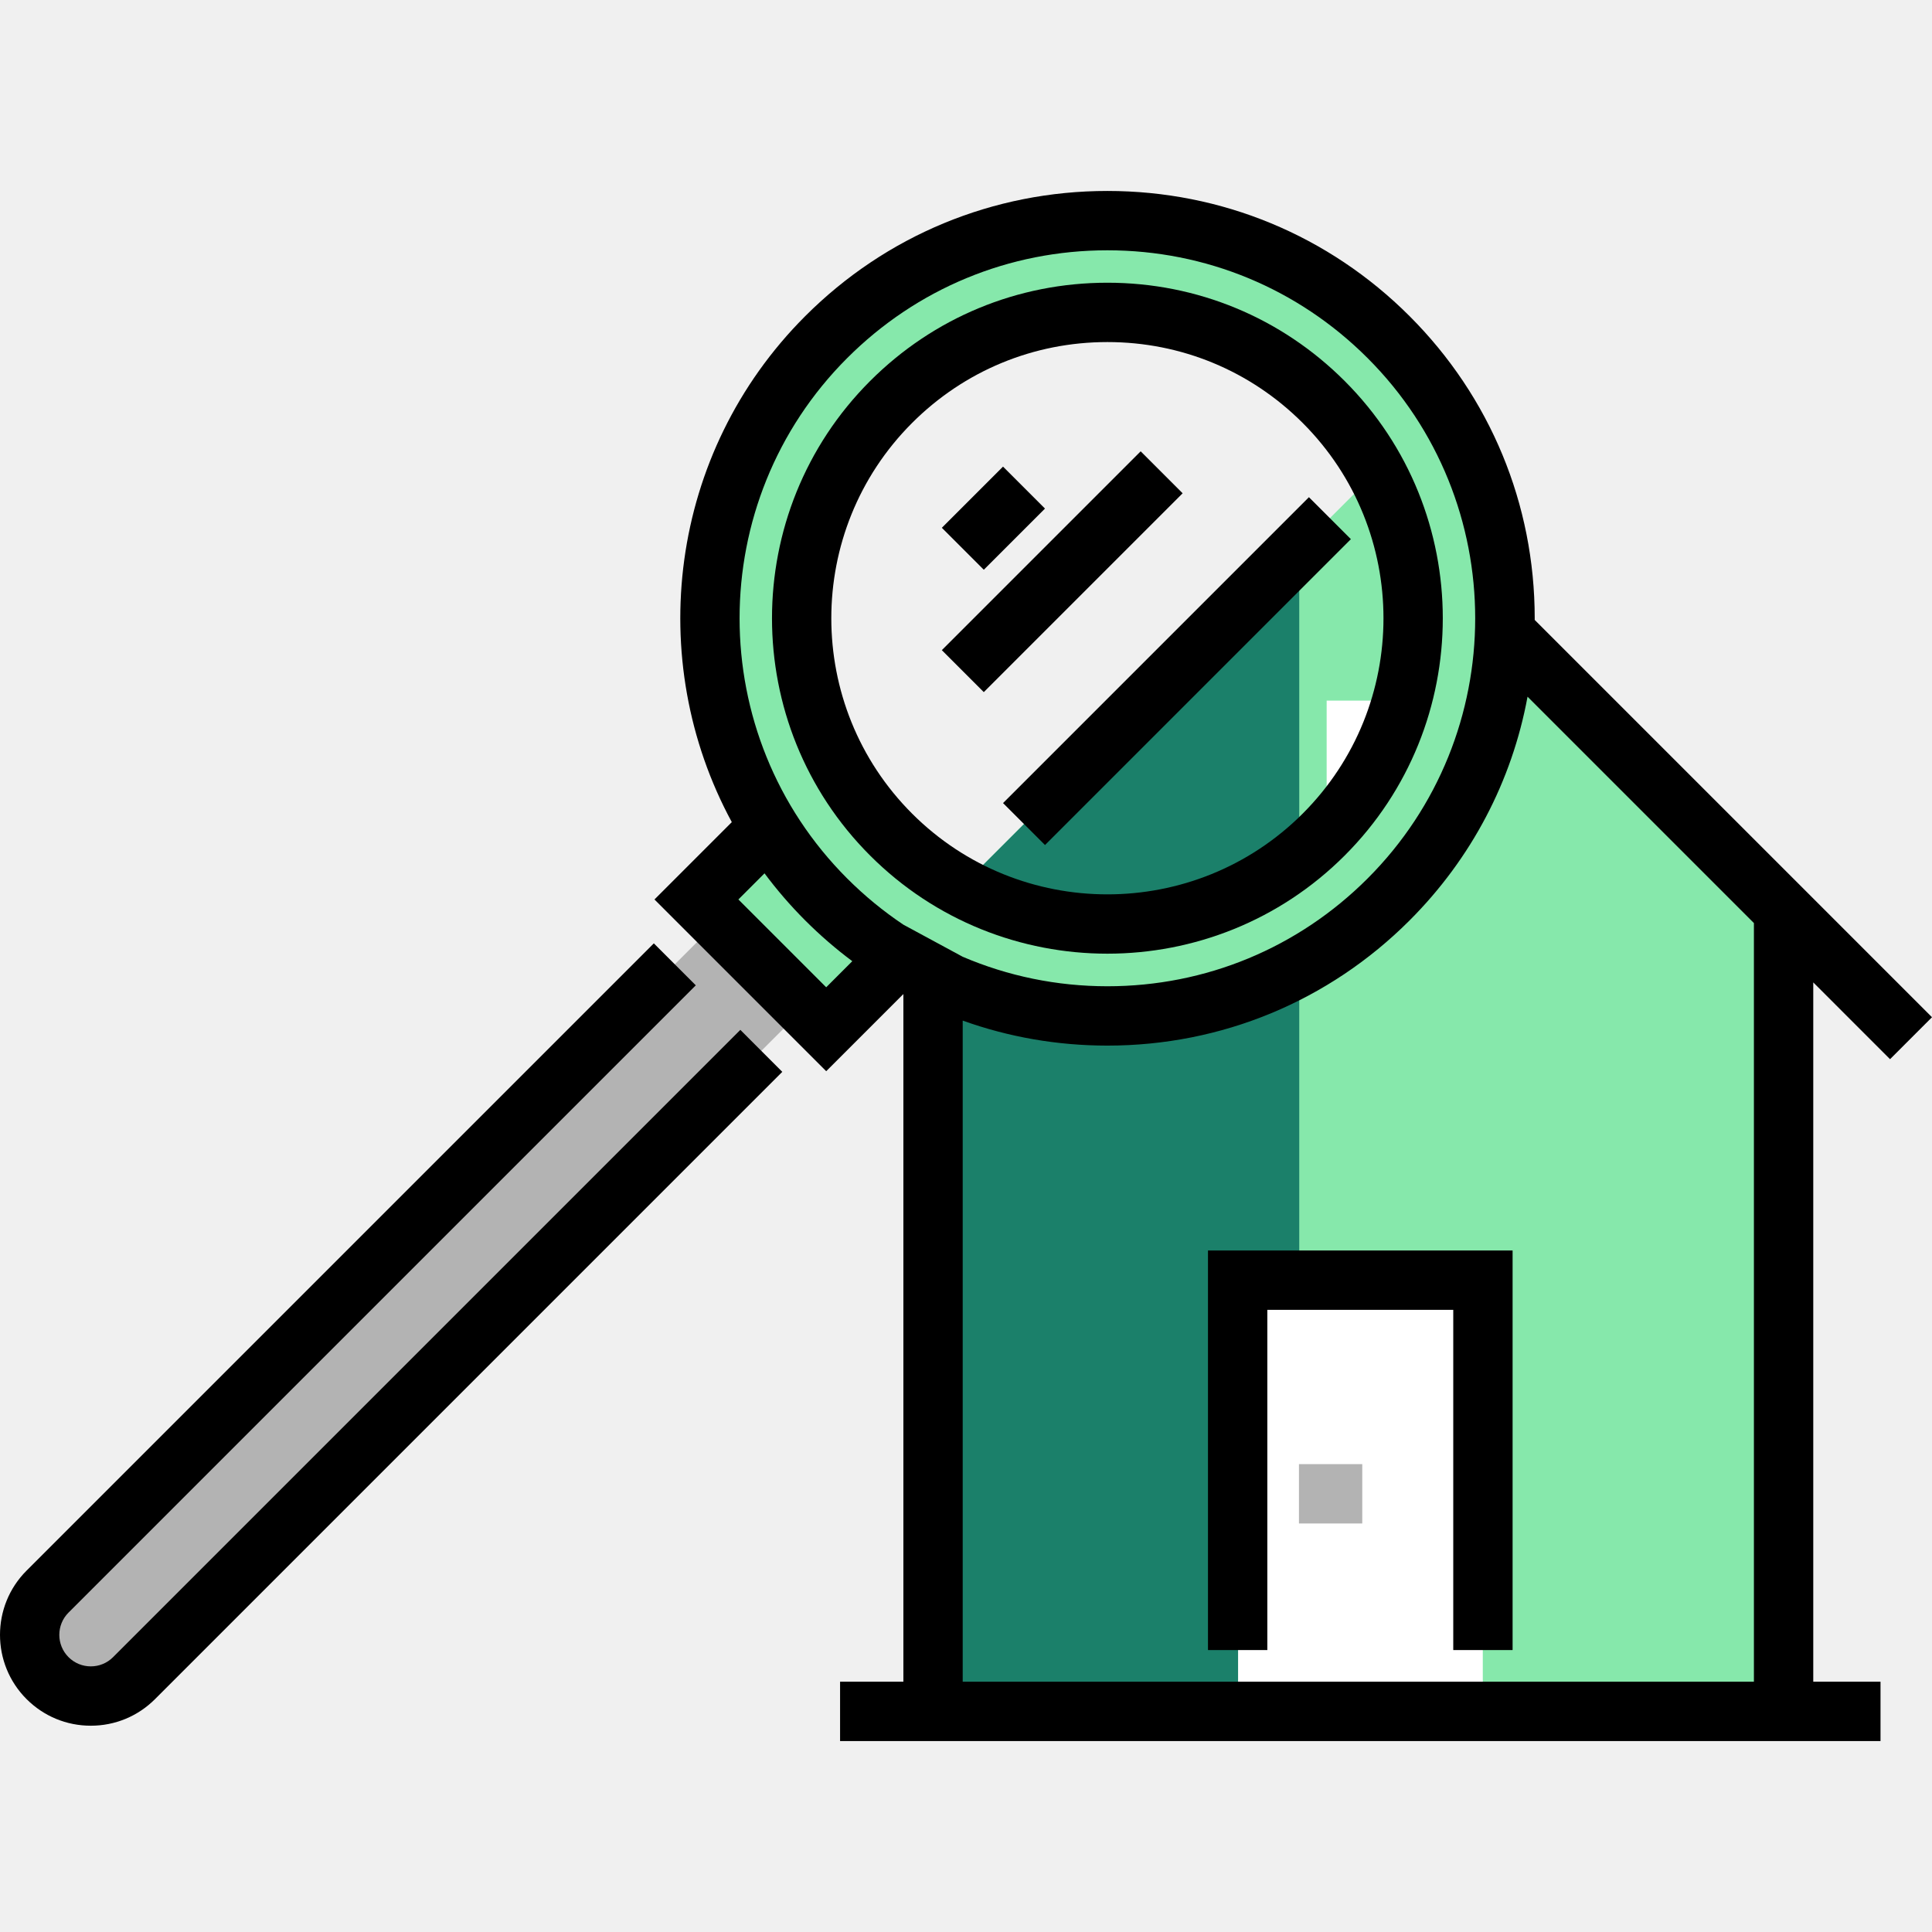
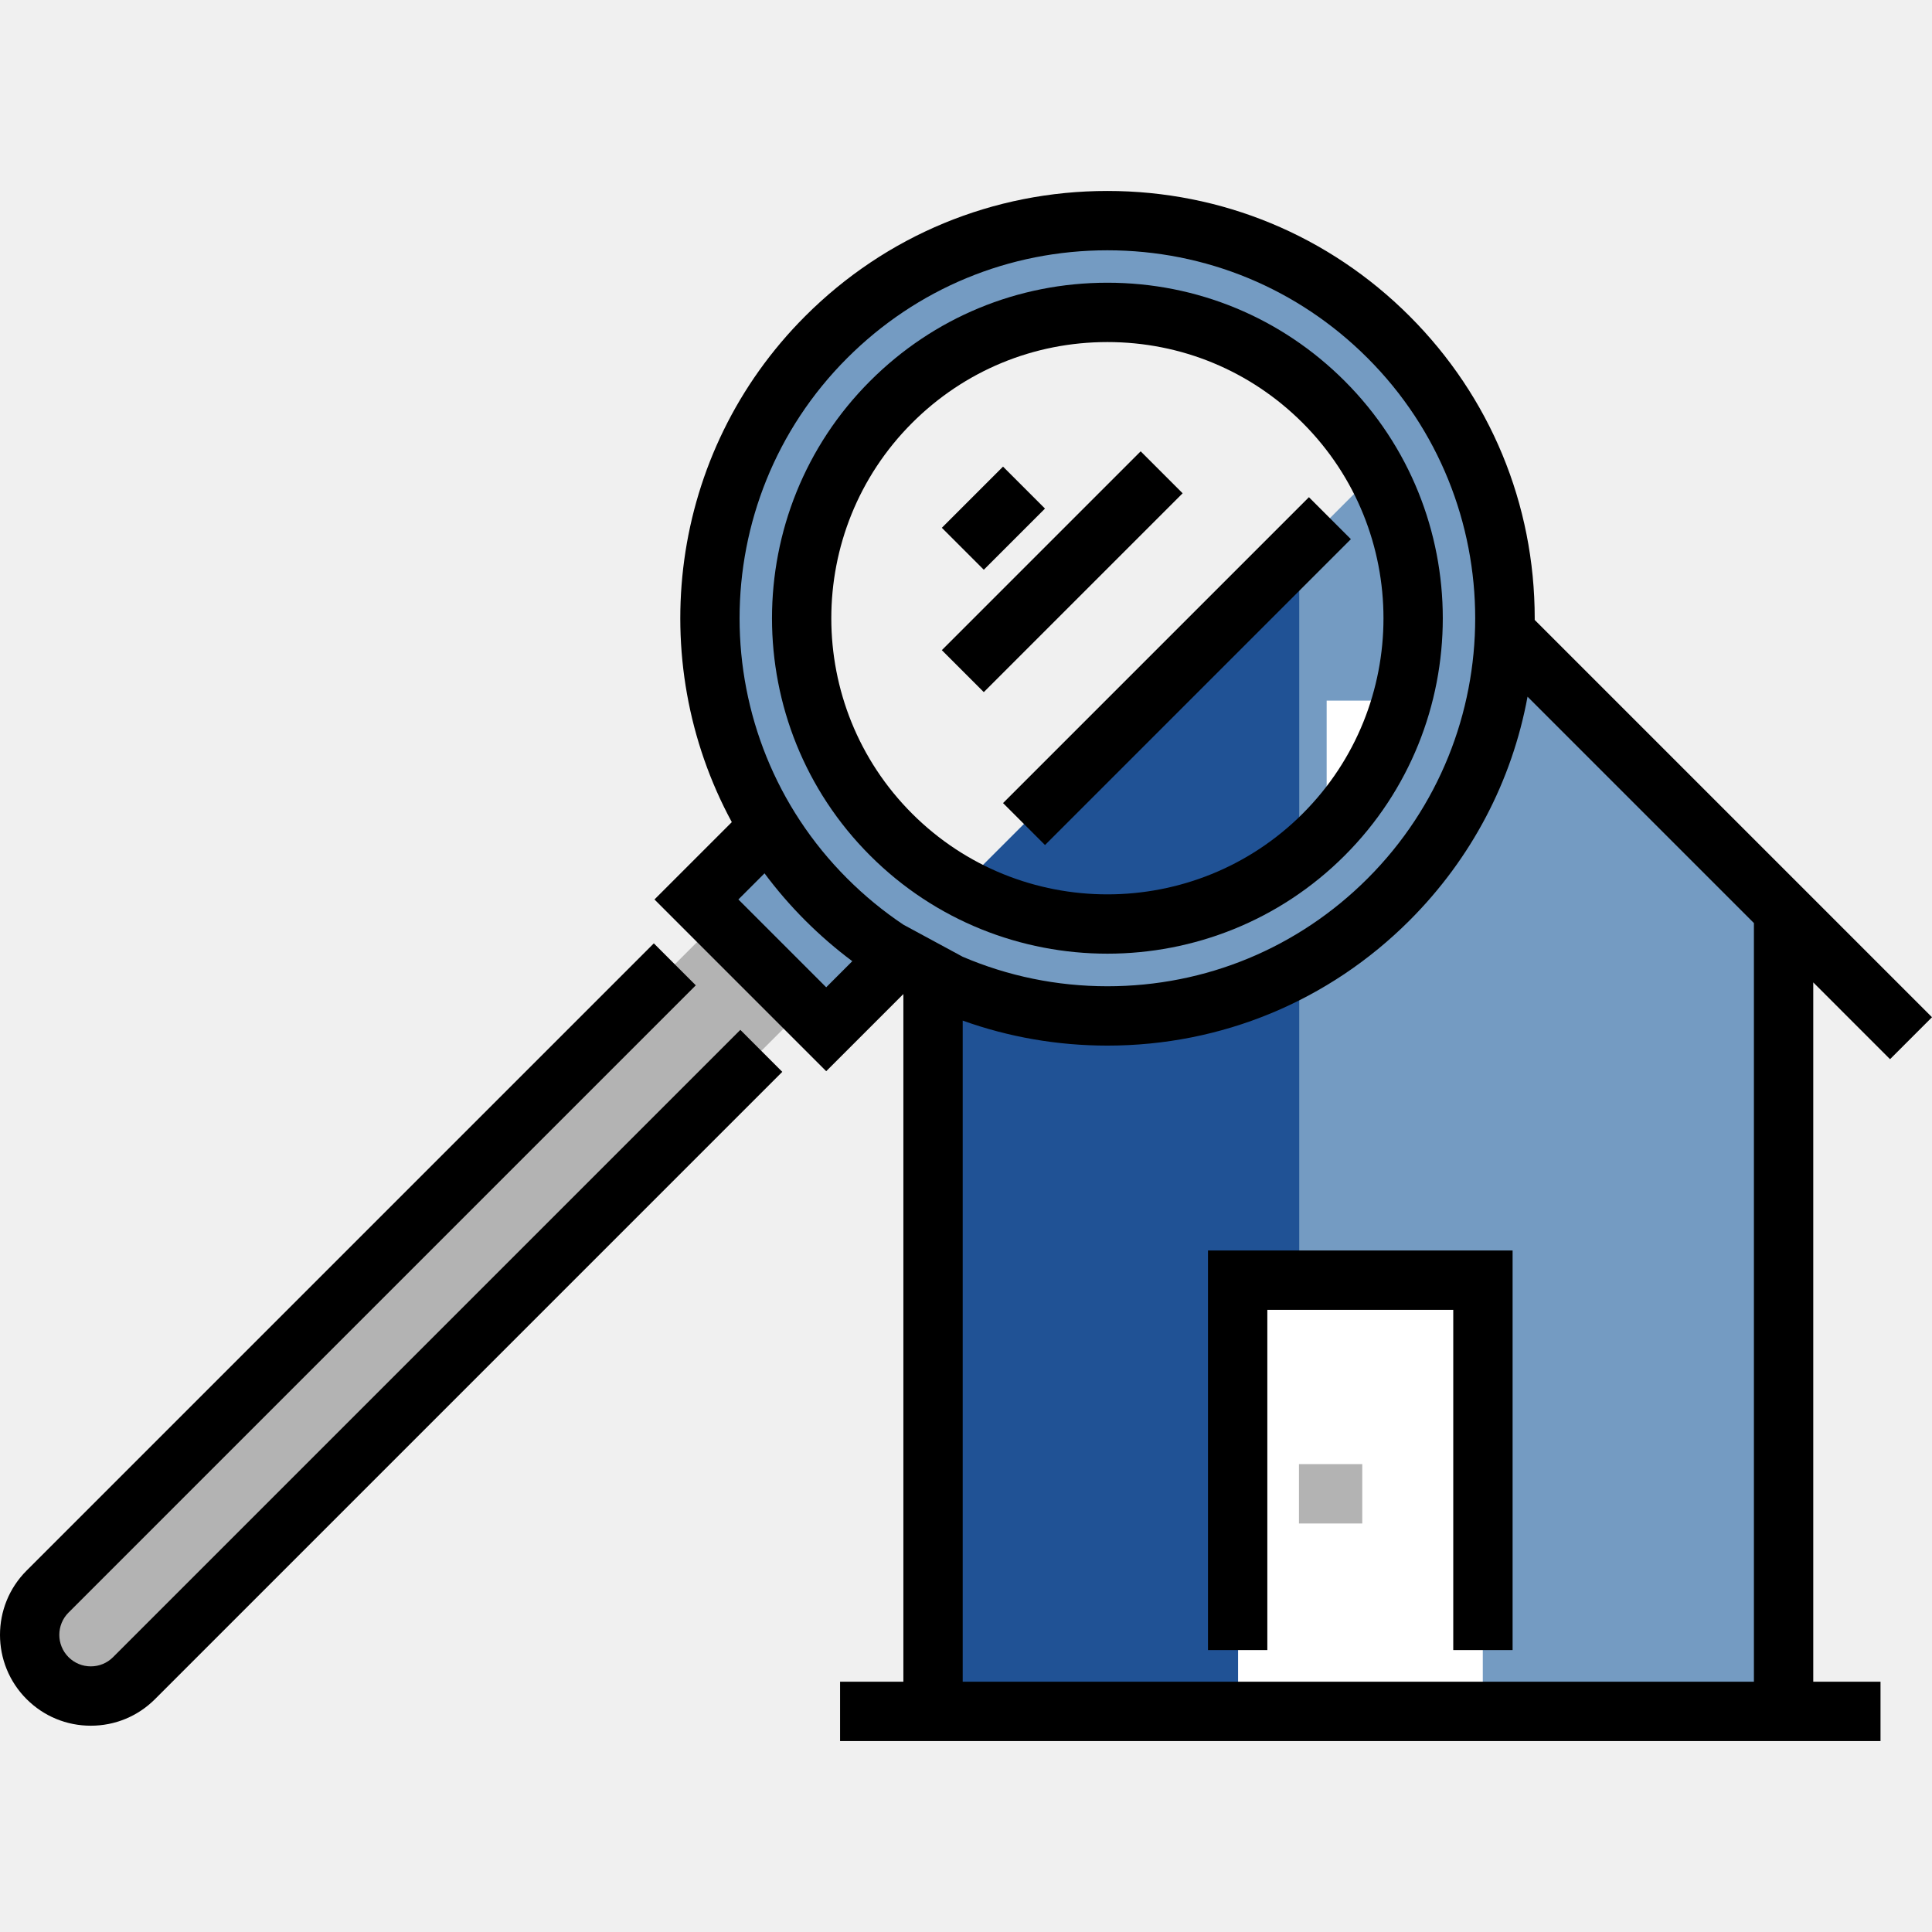
<svg xmlns="http://www.w3.org/2000/svg" version="1.1" id="Layer_1" viewBox="0 0 512.00 512.00" xml:space="preserve" width="800px" height="800px" fill="#000000" transform="rotate(0)" stroke="#000000" stroke-width="0.005">
  <g id="SVGRepo_bgCarrier" stroke-width="0" />
  <g id="SVGRepo_tracerCarrier" stroke-linecap="round" stroke-linejoin="round" stroke="#CCCCCC" stroke-width="11.264" />
  <g id="SVGRepo_iconCarrier">
-     <polygon style="fill:#86E8AB;" points="474.015,453.472 247.038,453.472 247.038,242.707 360.526,129.219 474.015,242.707 " />
-     <polygon style="fill:#1B806A;" points="344.313,453.472 247.038,453.472 247.038,242.707 344.313,145.431 " />
+     <polygon style="fill:#749BC2;" points="474.015,453.472 247.038,453.472 247.038,242.707 360.526,129.219 474.015,242.707 " />
+     <polygon style="fill:#205295;" points="344.313,453.472 247.038,453.472 247.038,242.707 344.313,145.431 " />
    <rect x="328.105" y="339.983" style="fill:#FFFFFF;" width="64.85" height="113.488" />
    <rect x="304.043" y="120.53" transform="matrix(-0.7071 -0.7071 0.7071 -0.7071 406.6985 524.1599)" width="15.726" height="114.641" />
    <rect x="351.578" y="185.67" style="fill:#FFFFFF;" width="15.726" height="39.839" />
    <polygon points="400.854,437.282 385.128,437.282 385.128,347.12 335.854,347.12 335.854,437.282 320.128,437.282 320.128,331.394 400.854,331.394 " />
    <rect x="344.24" y="388.009" style="fill:#B3B3B3;" width="16.774" height="15.726" />
-     <polyline style="fill:#86E8AB;" points="201.757,221.17 184.561,238.366 218.954,272.759 236.149,255.563 " />
+     <polyline style="fill:#749BC2;" points="201.757,221.17 184.561,238.366 218.954,272.759 236.149,255.563 " />
    <path style="fill:#B3B3B3;" d="M190.989,243.403L12.6,421.792c-6.331,6.331-6.331,16.597,0,22.928l0,0 c6.331,6.331,16.597,6.331,22.928,0l177.058-177.058" />
-     <path style="fill:#86E8AB;" d="M367.987,89.333c-41.154-41.154-107.878-41.154-149.033,0c-41.154,41.155-41.154,107.878,0,149.033 c41.155,41.154,107.878,41.154,149.033,0C409.14,197.211,409.14,130.488,367.987,89.333z M350.79,221.17 c-31.657,31.657-82.984,31.657-114.641,0c-31.657-31.657-31.657-82.983,0-114.641s82.983-31.657,114.641,0 S382.447,189.513,350.79,221.17z" />
+     <path style="fill:#749BC2;" d="M367.987,89.333c-41.154-41.154-107.878-41.154-149.033,0c-41.154,41.155-41.154,107.878,0,149.033 c41.155,41.154,107.878,41.154,149.033,0C409.14,197.211,409.14,130.488,367.987,89.333z M350.79,221.17 c-31.657,31.657-82.984,31.657-114.641,0c-31.657-31.657-31.657-82.983,0-114.641s82.983-31.657,114.641,0 S382.447,189.513,350.79,221.17z" />
    <path d="M293.47,252.734c-22.775,0-45.542-8.666-62.88-26.003c-34.672-34.672-34.672-91.09,0-125.762 c16.796-16.796,39.127-26.046,62.88-26.046s46.084,9.25,62.88,26.046c34.672,34.672,34.672,91.09,0,125.762l0,0 C339.015,244.064,316.239,252.734,293.47,252.734z M293.47,90.649c-19.553,0-37.935,7.614-51.76,21.441 c-28.541,28.54-28.541,74.981,0,103.52c28.54,28.541,74.981,28.541,103.521,0c28.54-28.54,28.54-74.981,0-103.52 C331.404,98.263,313.023,90.649,293.47,90.649z" />
    <path d="M500.881,280.694L512,269.574L406.71,164.283c0.001-0.144,0.005-0.287,0.005-0.432c0-30.249-11.78-58.688-33.169-80.077 c-21.389-21.388-49.828-33.169-80.076-33.169c-30.249,0-58.687,11.78-80.076,33.169c-36.251,36.252-42.731,91.165-19.457,134.098 l-20.495,20.496l45.513,45.512l20.448-20.447V445.67h-16.774v15.726h275.727V445.67h-17.823V260.346L500.881,280.694z M224.513,94.894c18.419-18.419,42.909-28.563,68.956-28.563c26.048,0,50.538,10.144,68.957,28.563 c38.023,38.023,38.023,99.89,0,137.913c-18.419,18.419-42.909,28.563-68.957,28.563c-13.401,0-26.381-2.704-38.343-7.82 l-15.726-8.507c-5.295-3.543-10.282-7.631-14.888-12.238C186.491,194.783,186.491,132.917,224.513,94.894z M195.68,238.367 l6.925-6.925c3.245,4.356,6.837,8.533,10.788,12.485c3.929,3.929,8.1,7.532,12.474,10.798l-6.914,6.914L195.68,238.367z M464.806,445.669H255.127v-175.2c12.137,4.356,25.065,6.627,38.343,6.627c30.249,0,58.688-11.78,80.076-33.169 c16.406-16.406,27.15-36.962,31.269-59.298l59.99,59.99V445.669z" />
    <path d="M24.064,457.331c-6.431,0-12.477-2.505-17.024-7.052c-9.386-9.386-9.387-24.66,0-34.049l166.23-166.23l11.119,11.12 L18.16,427.351c-3.255,3.255-3.255,8.553,0,11.808c1.577,1.578,3.674,2.446,5.905,2.446c2.23,0,4.327-0.868,5.903-2.446 l166.229-166.23l11.119,11.12L41.088,450.28C36.541,454.827,30.495,457.331,24.064,457.331z" />
    <rect x="255.403" y="125.856" transform="matrix(-0.7071 -0.7071 0.7071 -0.7071 352.3227 420.5767)" width="15.726" height="22.927" />
    <rect x="273.637" y="114.25" transform="matrix(-0.7071 -0.7071 0.7071 -0.7071 373.4171 457.6931)" width="15.726" height="74.519" />
  </g>
</svg>
